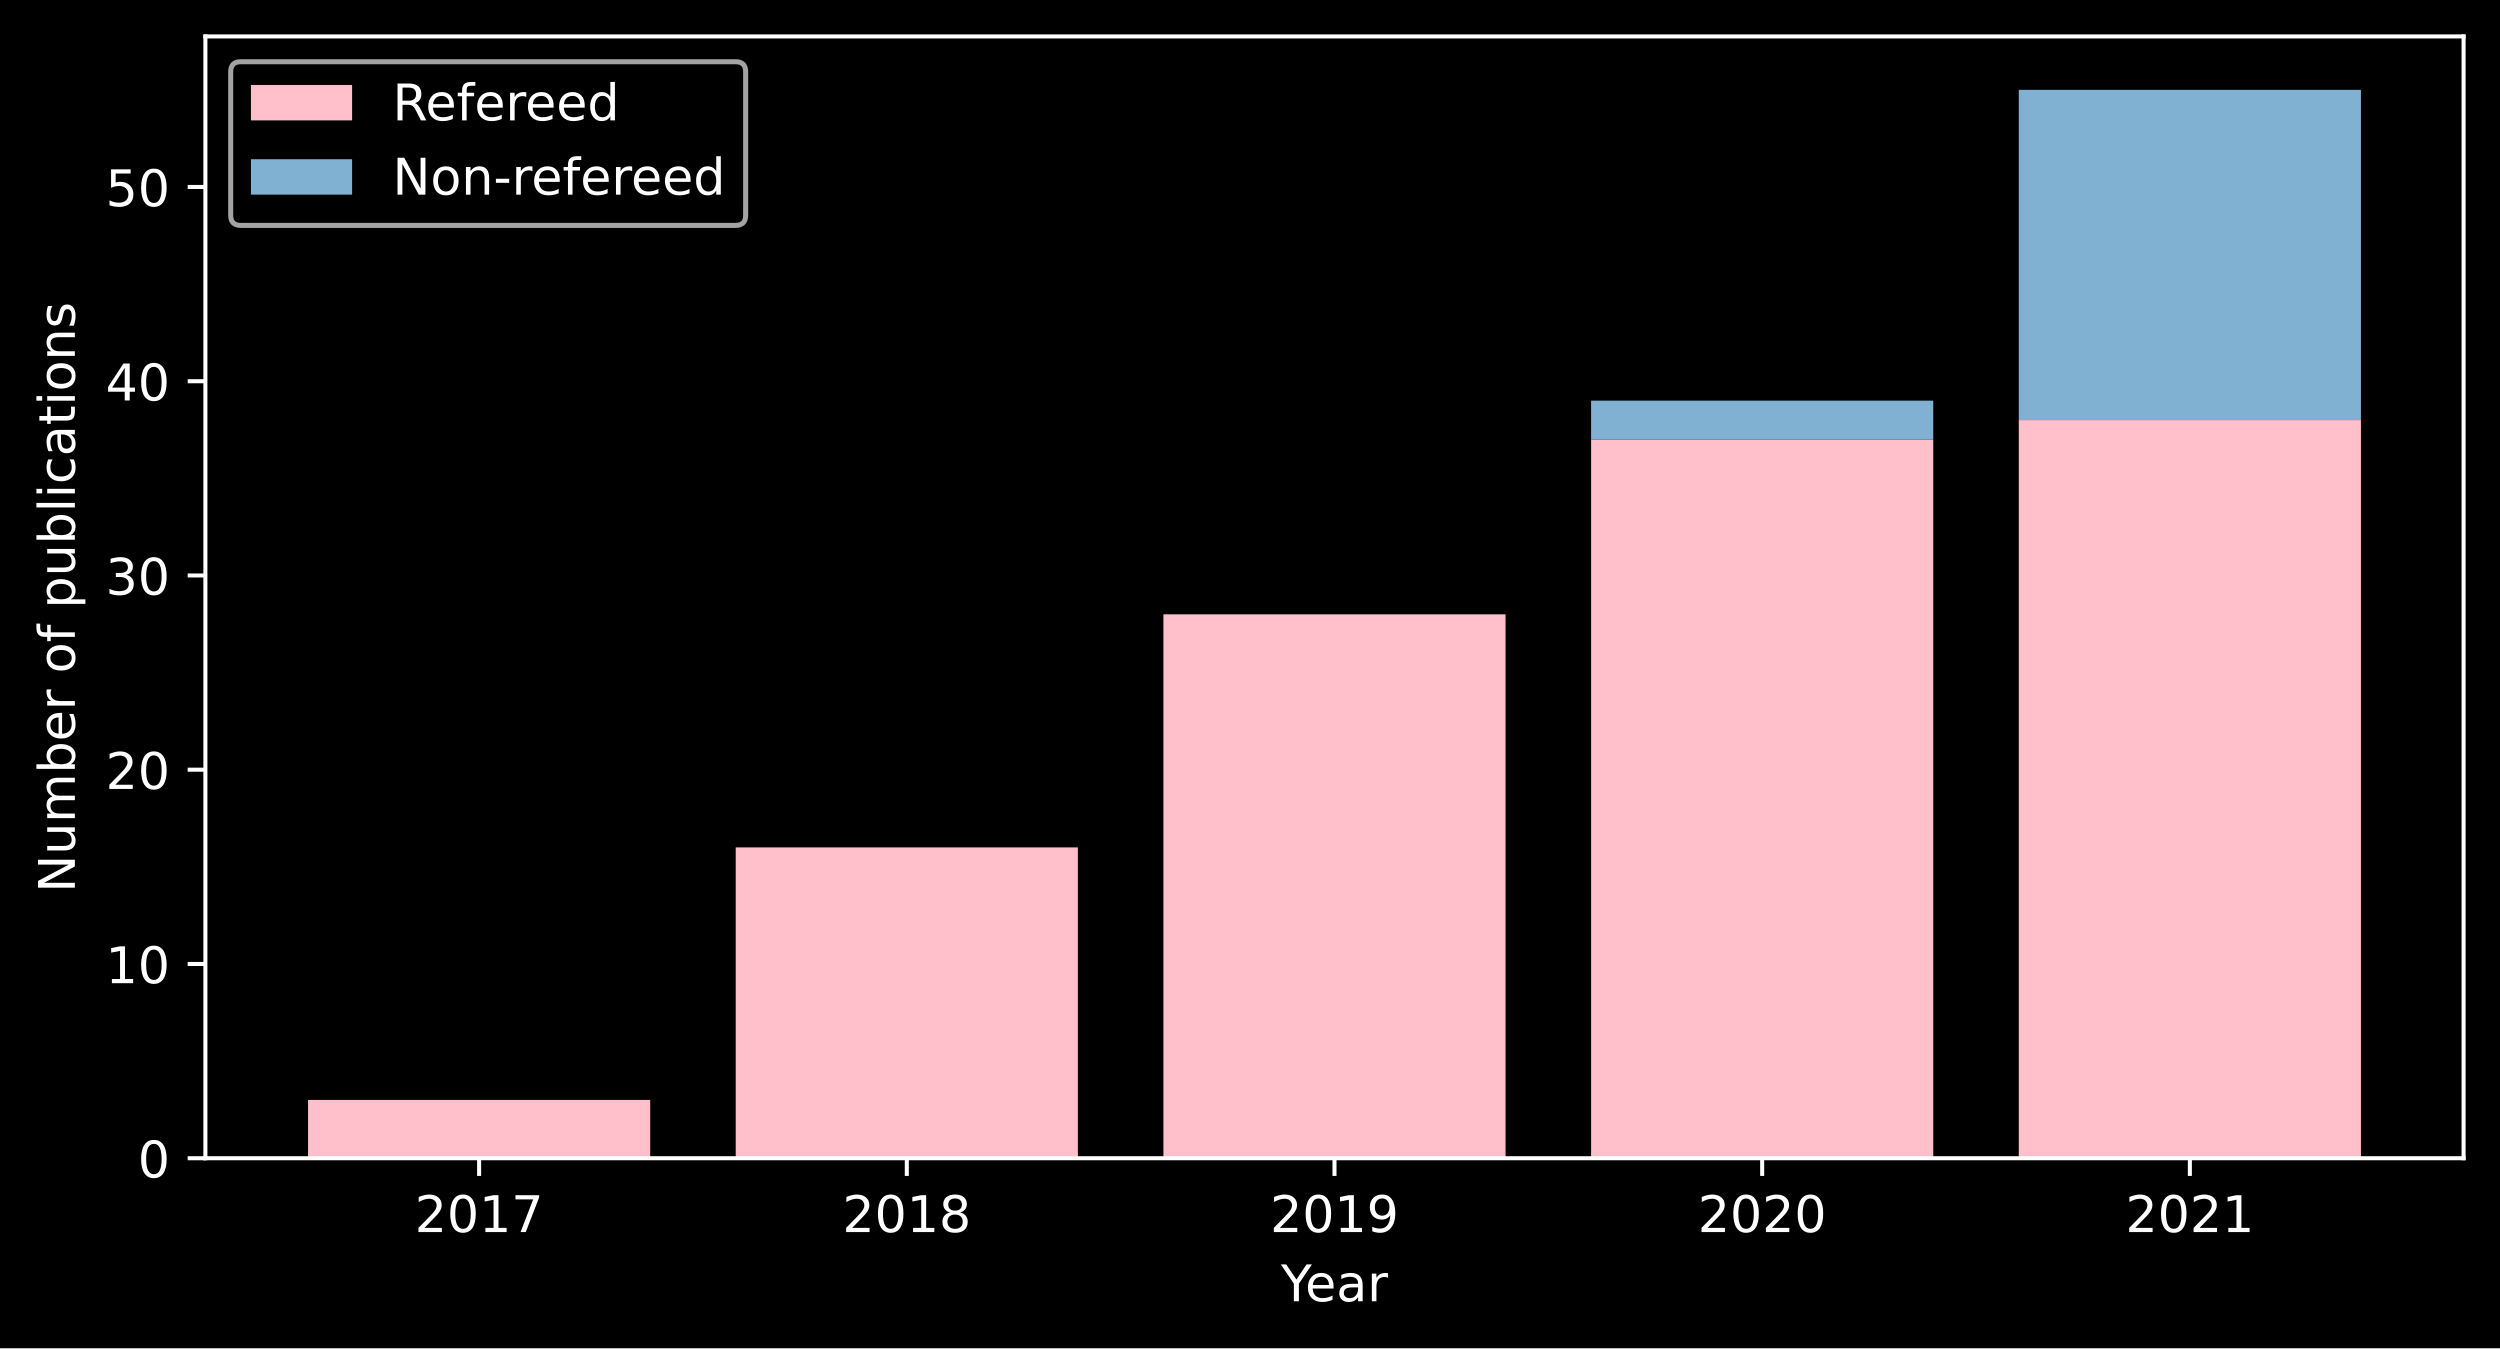
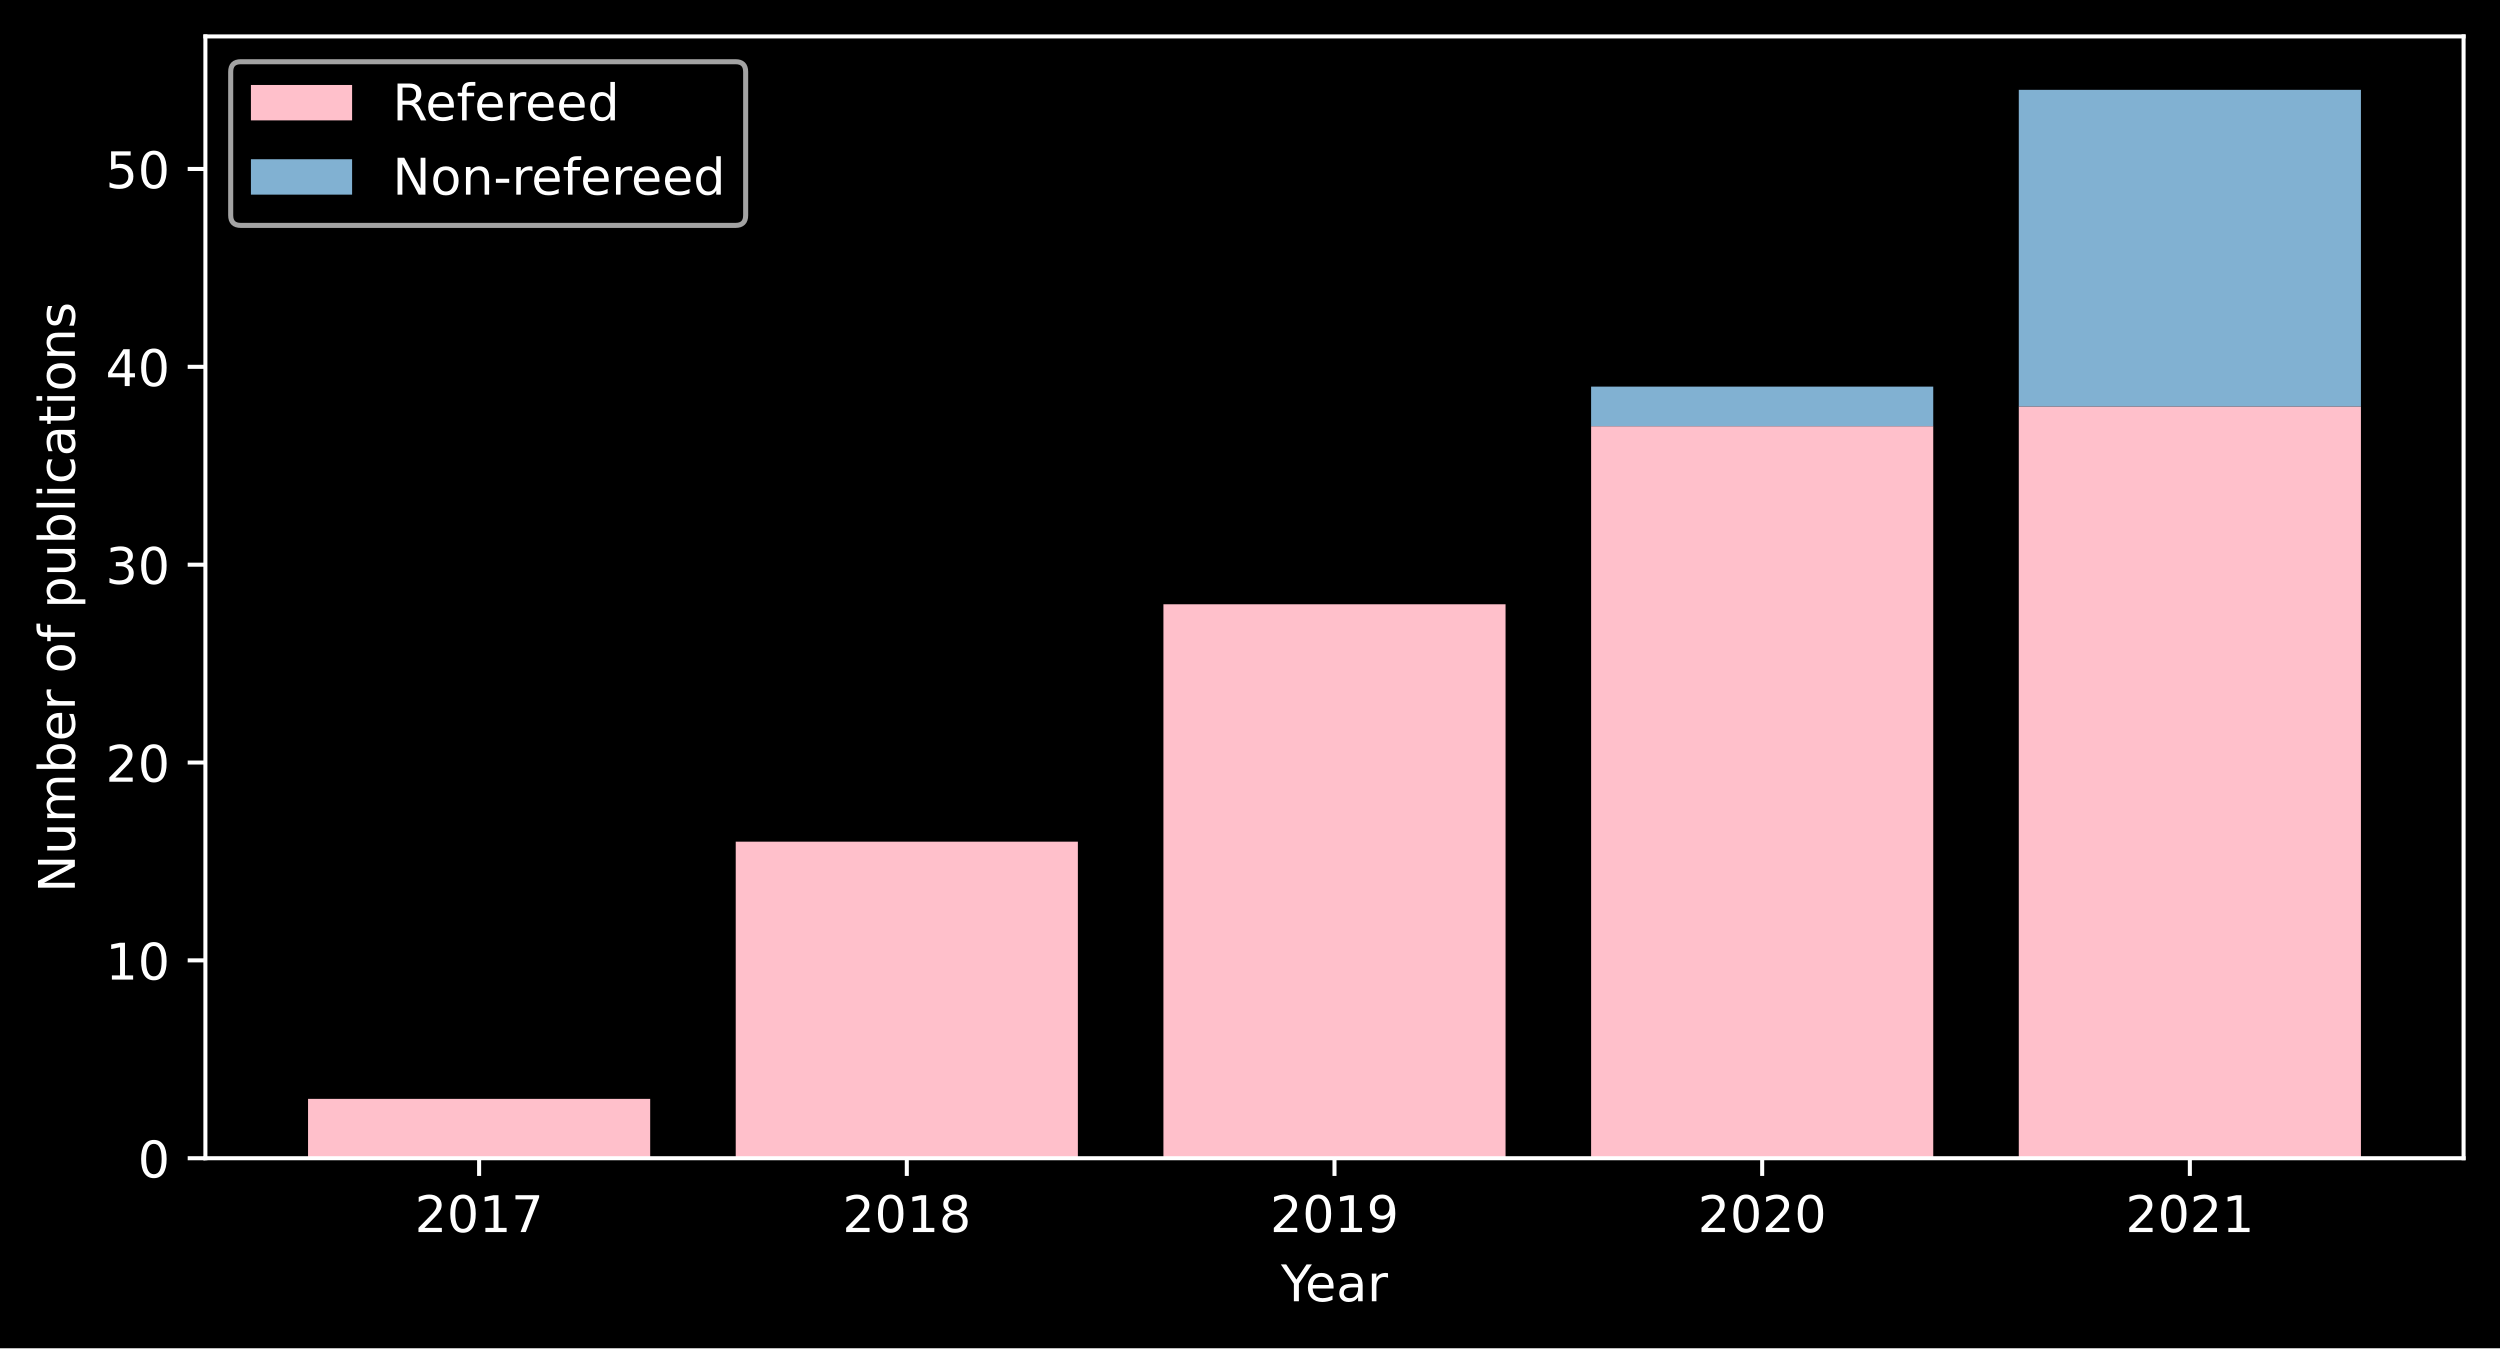
<svg xmlns="http://www.w3.org/2000/svg" xmlns:xlink="http://www.w3.org/1999/xlink" height="266.516pt" version="1.1" viewBox="0 0 494.203 266.516" width="494.203pt">
  <defs>
    <style type="text/css">*{stroke-linecap:butt;stroke-linejoin:round;}</style>
  </defs>
  <g id="figure_1">
    <g id="patch_1">
      <path d="M 0 266.516  L 494.203 266.516  L 494.203 0  L 0 0  z " />
    </g>
    <g id="axes_1">
      <g id="patch_2">
        <path d="M 40.603 228.96  L 487.003 228.96  L 487.003 7.2  L 40.603 7.2  z " />
      </g>
      <g id="patch_3">
-         <path clip-path="url(#pef3839ccba)" d="M 399.076 228.96  L 466.712 228.96  L 466.712 83.04  L 399.076 83.04  z " style="fill:#ffc0cb;" />
+         <path clip-path="url(#p47a2cee440)" d="M 399.076 228.96  L 466.712 228.96  L 466.712 80.338  L 399.076 80.338  z " style="fill:#ffc0cb;" />
      </g>
      <g id="patch_4">
-         <path clip-path="url(#pef3839ccba)" d="M 314.53 228.96  L 382.167 228.96  L 382.167 86.88  L 314.53 86.88  z " style="fill:#ffc0cb;" />
+         <path clip-path="url(#p47a2cee440)" d="M 314.53 228.96  L 382.167 228.96  L 382.167 84.249  L 314.53 84.249  z " style="fill:#ffc0cb;" />
      </g>
      <g id="patch_5">
-         <path clip-path="url(#pef3839ccba)" d="M 229.985 228.96  L 297.621 228.96  L 297.621 121.44  L 229.985 121.44  z " style="fill:#ffc0cb;" />
+         <path clip-path="url(#p47a2cee440)" d="M 229.985 228.96  L 297.621 228.96  L 297.621 119.449  L 229.985 119.449  z " style="fill:#ffc0cb;" />
      </g>
      <g id="patch_6">
-         <path clip-path="url(#pef3839ccba)" d="M 145.439 228.96  L 213.076 228.96  L 213.076 167.52  L 145.439 167.52  z " style="fill:#ffc0cb;" />
+         <path clip-path="url(#p47a2cee440)" d="M 145.439 228.96  L 213.076 228.96  L 213.076 166.382  L 145.439 166.382  z " style="fill:#ffc0cb;" />
      </g>
      <g id="patch_7">
-         <path clip-path="url(#pef3839ccba)" d="M 60.894 228.96  L 128.53 228.96  L 128.53 217.44  L 60.894 217.44  z " style="fill:#ffc0cb;" />
+         <path clip-path="url(#p47a2cee440)" d="M 60.894 228.96  L 128.53 228.96  L 128.53 217.227  L 60.894 217.227  z " style="fill:#ffc0cb;" />
      </g>
      <g id="patch_8">
-         <path clip-path="url(#pef3839ccba)" d="M 399.076 83.04  L 466.712 83.04  L 466.712 17.76  L 399.076 17.76  z " style="fill:#81b1d2;" />
+         <path clip-path="url(#p47a2cee440)" d="M 399.076 80.338  L 466.712 80.338  L 466.712 17.76  L 399.076 17.76  z " style="fill:#81b1d2;" />
      </g>
      <g id="patch_9">
-         <path clip-path="url(#pef3839ccba)" d="M 314.53 86.88  L 382.167 86.88  L 382.167 79.2  L 314.53 79.2  z " style="fill:#81b1d2;" />
+         <path clip-path="url(#p47a2cee440)" d="M 314.53 84.249  L 382.167 84.249  L 382.167 76.427  L 314.53 76.427  z " style="fill:#81b1d2;" />
      </g>
      <g id="patch_10">
-         <path clip-path="url(#pef3839ccba)" d="M 229.985 121.44  L 297.621 121.44  L 297.621 121.44  L 229.985 121.44  z " style="fill:#81b1d2;" />
+         <path clip-path="url(#p47a2cee440)" d="M 229.985 119.449  L 297.621 119.449  L 297.621 119.449  L 229.985 119.449  z " style="fill:#81b1d2;" />
      </g>
      <g id="patch_11">
-         <path clip-path="url(#pef3839ccba)" d="M 145.439 167.52  L 213.076 167.52  L 213.076 167.52  L 145.439 167.52  z " style="fill:#81b1d2;" />
+         <path clip-path="url(#p47a2cee440)" d="M 145.439 166.382  L 213.076 166.382  L 213.076 166.382  L 145.439 166.382  z " style="fill:#81b1d2;" />
      </g>
      <g id="patch_12">
-         <path clip-path="url(#pef3839ccba)" d="M 60.894 217.44  L 128.53 217.44  L 128.53 217.44  L 60.894 217.44  z " style="fill:#81b1d2;" />
+         <path clip-path="url(#p47a2cee440)" d="M 60.894 217.227  L 128.53 217.227  L 128.53 217.227  L 60.894 217.227  z " style="fill:#81b1d2;" />
      </g>
      <g id="matplotlib.axis_1">
        <g id="xtick_1">
          <g id="line2d_1">
            <defs>
-               <path d="M 0 0  L 0 3.5  " id="mea0923080e" style="stroke:#ffffff;stroke-width:0.8;" />
-             </defs>
-             <g>
-               <use style="fill:#ffffff;stroke:#ffffff;stroke-width:0.8;" x="432.894" xlink:href="#mea0923080e" y="228.96" />
+               <path d="M 0 0  L 0 3.5  " id="m0f74322e06" style="stroke:#ffffff;stroke-width:0.8;" />
+             </defs>
+             <g>
+               <use style="fill:#ffffff;stroke:#ffffff;stroke-width:0.8;" x="432.894" xlink:href="#m0f74322e06" y="228.96" />
            </g>
          </g>
          <g id="text_1">
            <g style="fill:#ffffff;" transform="translate(420.169 243.5584)scale(0.1 -0.1)">
              <defs>
                <path d="M 1228 531  L 3431 531  L 3431 0  L 469 0  L 469 531  Q 828 903 1448 1529  Q 2069 2156 2228 2338  Q 2531 2678 2651 2914  Q 2772 3150 2772 3378  Q 2772 3750 2511 3984  Q 2250 4219 1831 4219  Q 1534 4219 1204 4116  Q 875 4013 500 3803  L 500 4441  Q 881 4594 1212 4672  Q 1544 4750 1819 4750  Q 2544 4750 2975 4387  Q 3406 4025 3406 3419  Q 3406 3131 3298 2873  Q 3191 2616 2906 2266  Q 2828 2175 2409 1742  Q 1991 1309 1228 531  z " id="DejaVuSans-32" transform="scale(0.015625)" />
                <path d="M 2034 4250  Q 1547 4250 1301 3770  Q 1056 3291 1056 2328  Q 1056 1369 1301 889  Q 1547 409 2034 409  Q 2525 409 2770 889  Q 3016 1369 3016 2328  Q 3016 3291 2770 3770  Q 2525 4250 2034 4250  z M 2034 4750  Q 2819 4750 3233 4129  Q 3647 3509 3647 2328  Q 3647 1150 3233 529  Q 2819 -91 2034 -91  Q 1250 -91 836 529  Q 422 1150 422 2328  Q 422 3509 836 4129  Q 1250 4750 2034 4750  z " id="DejaVuSans-30" transform="scale(0.015625)" />
                <path d="M 794 531  L 1825 531  L 1825 4091  L 703 3866  L 703 4441  L 1819 4666  L 2450 4666  L 2450 531  L 3481 531  L 3481 0  L 794 0  L 794 531  z " id="DejaVuSans-31" transform="scale(0.015625)" />
              </defs>
              <use xlink:href="#DejaVuSans-32" />
              <use x="63.623" xlink:href="#DejaVuSans-30" />
              <use x="127.246" xlink:href="#DejaVuSans-32" />
              <use x="190.869" xlink:href="#DejaVuSans-31" />
            </g>
          </g>
        </g>
        <g id="xtick_2">
          <g id="line2d_2">
            <g>
-               <use style="fill:#ffffff;stroke:#ffffff;stroke-width:0.8;" x="348.349" xlink:href="#mea0923080e" y="228.96" />
+               <use style="fill:#ffffff;stroke:#ffffff;stroke-width:0.8;" x="348.349" xlink:href="#m0f74322e06" y="228.96" />
            </g>
          </g>
          <g id="text_2">
            <g style="fill:#ffffff;" transform="translate(335.6236 243.5584)scale(0.1 -0.1)">
              <use xlink:href="#DejaVuSans-32" />
              <use x="63.623" xlink:href="#DejaVuSans-30" />
              <use x="127.246" xlink:href="#DejaVuSans-32" />
              <use x="190.869" xlink:href="#DejaVuSans-30" />
            </g>
          </g>
        </g>
        <g id="xtick_3">
          <g id="line2d_3">
            <g>
-               <use style="fill:#ffffff;stroke:#ffffff;stroke-width:0.8;" x="263.803" xlink:href="#mea0923080e" y="228.96" />
+               <use style="fill:#ffffff;stroke:#ffffff;stroke-width:0.8;" x="263.803" xlink:href="#m0f74322e06" y="228.96" />
            </g>
          </g>
          <g id="text_3">
            <g style="fill:#ffffff;" transform="translate(251.0781 243.5584)scale(0.1 -0.1)">
              <defs>
                <path d="M 703 97  L 703 672  Q 941 559 1184 500  Q 1428 441 1663 441  Q 2288 441 2617 861  Q 2947 1281 2994 2138  Q 2813 1869 2534 1725  Q 2256 1581 1919 1581  Q 1219 1581 811 2004  Q 403 2428 403 3163  Q 403 3881 828 4315  Q 1253 4750 1959 4750  Q 2769 4750 3195 4129  Q 3622 3509 3622 2328  Q 3622 1225 3098 567  Q 2575 -91 1691 -91  Q 1453 -91 1209 -44  Q 966 3 703 97  z M 1959 2075  Q 2384 2075 2632 2365  Q 2881 2656 2881 3163  Q 2881 3666 2632 3958  Q 2384 4250 1959 4250  Q 1534 4250 1286 3958  Q 1038 3666 1038 3163  Q 1038 2656 1286 2365  Q 1534 2075 1959 2075  z " id="DejaVuSans-39" transform="scale(0.015625)" />
              </defs>
              <use xlink:href="#DejaVuSans-32" />
              <use x="63.623" xlink:href="#DejaVuSans-30" />
              <use x="127.246" xlink:href="#DejaVuSans-31" />
              <use x="190.869" xlink:href="#DejaVuSans-39" />
            </g>
          </g>
        </g>
        <g id="xtick_4">
          <g id="line2d_4">
            <g>
-               <use style="fill:#ffffff;stroke:#ffffff;stroke-width:0.8;" x="179.258" xlink:href="#mea0923080e" y="228.96" />
+               <use style="fill:#ffffff;stroke:#ffffff;stroke-width:0.8;" x="179.258" xlink:href="#m0f74322e06" y="228.96" />
            </g>
          </g>
          <g id="text_4">
            <g style="fill:#ffffff;" transform="translate(166.5327 243.5584)scale(0.1 -0.1)">
              <defs>
                <path d="M 2034 2216  Q 1584 2216 1326 1975  Q 1069 1734 1069 1313  Q 1069 891 1326 650  Q 1584 409 2034 409  Q 2484 409 2743 651  Q 3003 894 3003 1313  Q 3003 1734 2745 1975  Q 2488 2216 2034 2216  z M 1403 2484  Q 997 2584 770 2862  Q 544 3141 544 3541  Q 544 4100 942 4425  Q 1341 4750 2034 4750  Q 2731 4750 3128 4425  Q 3525 4100 3525 3541  Q 3525 3141 3298 2862  Q 3072 2584 2669 2484  Q 3125 2378 3379 2068  Q 3634 1759 3634 1313  Q 3634 634 3220 271  Q 2806 -91 2034 -91  Q 1263 -91 848 271  Q 434 634 434 1313  Q 434 1759 690 2068  Q 947 2378 1403 2484  z M 1172 3481  Q 1172 3119 1398 2916  Q 1625 2713 2034 2713  Q 2441 2713 2670 2916  Q 2900 3119 2900 3481  Q 2900 3844 2670 4047  Q 2441 4250 2034 4250  Q 1625 4250 1398 4047  Q 1172 3844 1172 3481  z " id="DejaVuSans-38" transform="scale(0.015625)" />
              </defs>
              <use xlink:href="#DejaVuSans-32" />
              <use x="63.623" xlink:href="#DejaVuSans-30" />
              <use x="127.246" xlink:href="#DejaVuSans-31" />
              <use x="190.869" xlink:href="#DejaVuSans-38" />
            </g>
          </g>
        </g>
        <g id="xtick_5">
          <g id="line2d_5">
            <g>
-               <use style="fill:#ffffff;stroke:#ffffff;stroke-width:0.8;" x="94.712" xlink:href="#mea0923080e" y="228.96" />
+               <use style="fill:#ffffff;stroke:#ffffff;stroke-width:0.8;" x="94.712" xlink:href="#m0f74322e06" y="228.96" />
            </g>
          </g>
          <g id="text_5">
            <g style="fill:#ffffff;" transform="translate(81.98722 243.5584)scale(0.1 -0.1)">
              <defs>
                <path d="M 525 4666  L 3525 4666  L 3525 4397  L 1831 0  L 1172 0  L 2766 4134  L 525 4134  L 525 4666  z " id="DejaVuSans-37" transform="scale(0.015625)" />
              </defs>
              <use xlink:href="#DejaVuSans-32" />
              <use x="63.623" xlink:href="#DejaVuSans-30" />
              <use x="127.246" xlink:href="#DejaVuSans-31" />
              <use x="190.869" xlink:href="#DejaVuSans-37" />
            </g>
          </g>
        </g>
        <g id="text_6">
          <g style="fill:#ffffff;" transform="translate(253.2156 257.2366)scale(0.1 -0.1)">
            <defs>
              <path d="M -13 4666  L 666 4666  L 1959 2747  L 3244 4666  L 3922 4666  L 2272 2222  L 2272 0  L 1638 0  L 1638 2222  L -13 4666  z " id="DejaVuSans-59" transform="scale(0.015625)" />
              <path d="M 3597 1894  L 3597 1613  L 953 1613  Q 991 1019 1311 708  Q 1631 397 2203 397  Q 2534 397 2845 478  Q 3156 559 3463 722  L 3463 178  Q 3153 47 2828 -22  Q 2503 -91 2169 -91  Q 1331 -91 842 396  Q 353 884 353 1716  Q 353 2575 817 3079  Q 1281 3584 2069 3584  Q 2775 3584 3186 3129  Q 3597 2675 3597 1894  z M 3022 2063  Q 3016 2534 2758 2815  Q 2500 3097 2075 3097  Q 1594 3097 1305 2825  Q 1016 2553 972 2059  L 3022 2063  z " id="DejaVuSans-65" transform="scale(0.015625)" />
              <path d="M 2194 1759  Q 1497 1759 1228 1600  Q 959 1441 959 1056  Q 959 750 1161 570  Q 1363 391 1709 391  Q 2188 391 2477 730  Q 2766 1069 2766 1631  L 2766 1759  L 2194 1759  z M 3341 1997  L 3341 0  L 2766 0  L 2766 531  Q 2569 213 2275 61  Q 1981 -91 1556 -91  Q 1019 -91 701 211  Q 384 513 384 1019  Q 384 1609 779 1909  Q 1175 2209 1959 2209  L 2766 2209  L 2766 2266  Q 2766 2663 2505 2880  Q 2244 3097 1772 3097  Q 1472 3097 1187 3025  Q 903 2953 641 2809  L 641 3341  Q 956 3463 1253 3523  Q 1550 3584 1831 3584  Q 2591 3584 2966 3190  Q 3341 2797 3341 1997  z " id="DejaVuSans-61" transform="scale(0.015625)" />
              <path d="M 2631 2963  Q 2534 3019 2420 3045  Q 2306 3072 2169 3072  Q 1681 3072 1420 2755  Q 1159 2438 1159 1844  L 1159 0  L 581 0  L 581 3500  L 1159 3500  L 1159 2956  Q 1341 3275 1631 3429  Q 1922 3584 2338 3584  Q 2397 3584 2469 3576  Q 2541 3569 2628 3553  L 2631 2963  z " id="DejaVuSans-72" transform="scale(0.015625)" />
            </defs>
            <use xlink:href="#DejaVuSans-59" />
            <use x="47.834" xlink:href="#DejaVuSans-65" />
            <use x="109.357" xlink:href="#DejaVuSans-61" />
            <use x="170.637" xlink:href="#DejaVuSans-72" />
          </g>
        </g>
      </g>
      <g id="matplotlib.axis_2">
        <g id="ytick_1">
          <g id="line2d_6">
            <defs>
-               <path d="M 0 0  L -3.5 0  " id="m9ce1ba9897" style="stroke:#ffffff;stroke-width:0.8;" />
-             </defs>
-             <g>
-               <use style="fill:#ffffff;stroke:#ffffff;stroke-width:0.8;" x="40.603" xlink:href="#m9ce1ba9897" y="228.96" />
+               <path d="M 0 0  L -3.5 0  " id="md034b033ef" style="stroke:#ffffff;stroke-width:0.8;" />
+             </defs>
+             <g>
+               <use style="fill:#ffffff;stroke:#ffffff;stroke-width:0.8;" x="40.603" xlink:href="#md034b033ef" y="228.96" />
            </g>
          </g>
          <g id="text_7">
            <g style="fill:#ffffff;" transform="translate(27.24063 232.7592)scale(0.1 -0.1)">
              <use xlink:href="#DejaVuSans-30" />
            </g>
          </g>
        </g>
        <g id="ytick_2">
          <g id="line2d_7">
            <g>
-               <use style="fill:#ffffff;stroke:#ffffff;stroke-width:0.8;" x="40.603" xlink:href="#m9ce1ba9897" y="190.56" />
+               <use style="fill:#ffffff;stroke:#ffffff;stroke-width:0.8;" x="40.603" xlink:href="#md034b033ef" y="189.849" />
            </g>
          </g>
          <g id="text_8">
-             <g style="fill:#ffffff;" transform="translate(20.87813 194.3592)scale(0.1 -0.1)">
+             <g style="fill:#ffffff;" transform="translate(20.87813 193.6481)scale(0.1 -0.1)">
              <use xlink:href="#DejaVuSans-31" />
              <use x="63.623" xlink:href="#DejaVuSans-30" />
            </g>
          </g>
        </g>
        <g id="ytick_3">
          <g id="line2d_8">
            <g>
-               <use style="fill:#ffffff;stroke:#ffffff;stroke-width:0.8;" x="40.603" xlink:href="#m9ce1ba9897" y="152.16" />
+               <use style="fill:#ffffff;stroke:#ffffff;stroke-width:0.8;" x="40.603" xlink:href="#md034b033ef" y="150.738" />
            </g>
          </g>
          <g id="text_9">
-             <g style="fill:#ffffff;" transform="translate(20.87813 155.9592)scale(0.1 -0.1)">
+             <g style="fill:#ffffff;" transform="translate(20.87813 154.537)scale(0.1 -0.1)">
              <use xlink:href="#DejaVuSans-32" />
              <use x="63.623" xlink:href="#DejaVuSans-30" />
            </g>
          </g>
        </g>
        <g id="ytick_4">
          <g id="line2d_9">
            <g>
-               <use style="fill:#ffffff;stroke:#ffffff;stroke-width:0.8;" x="40.603" xlink:href="#m9ce1ba9897" y="113.76" />
+               <use style="fill:#ffffff;stroke:#ffffff;stroke-width:0.8;" x="40.603" xlink:href="#md034b033ef" y="111.627" />
            </g>
          </g>
          <g id="text_10">
-             <g style="fill:#ffffff;" transform="translate(20.87813 117.5592)scale(0.1 -0.1)">
+             <g style="fill:#ffffff;" transform="translate(20.87813 115.4259)scale(0.1 -0.1)">
              <defs>
                <path d="M 2597 2516  Q 3050 2419 3304 2112  Q 3559 1806 3559 1356  Q 3559 666 3084 287  Q 2609 -91 1734 -91  Q 1441 -91 1130 -33  Q 819 25 488 141  L 488 750  Q 750 597 1062 519  Q 1375 441 1716 441  Q 2309 441 2620 675  Q 2931 909 2931 1356  Q 2931 1769 2642 2001  Q 2353 2234 1838 2234  L 1294 2234  L 1294 2753  L 1863 2753  Q 2328 2753 2575 2939  Q 2822 3125 2822 3475  Q 2822 3834 2567 4026  Q 2313 4219 1838 4219  Q 1578 4219 1281 4162  Q 984 4106 628 3988  L 628 4550  Q 988 4650 1302 4700  Q 1616 4750 1894 4750  Q 2613 4750 3031 4423  Q 3450 4097 3450 3541  Q 3450 3153 3228 2886  Q 3006 2619 2597 2516  z " id="DejaVuSans-33" transform="scale(0.015625)" />
              </defs>
              <use xlink:href="#DejaVuSans-33" />
              <use x="63.623" xlink:href="#DejaVuSans-30" />
            </g>
          </g>
        </g>
        <g id="ytick_5">
          <g id="line2d_10">
            <g>
-               <use style="fill:#ffffff;stroke:#ffffff;stroke-width:0.8;" x="40.603" xlink:href="#m9ce1ba9897" y="75.36" />
+               <use style="fill:#ffffff;stroke:#ffffff;stroke-width:0.8;" x="40.603" xlink:href="#md034b033ef" y="72.516" />
            </g>
          </g>
          <g id="text_11">
-             <g style="fill:#ffffff;" transform="translate(20.87813 79.15922)scale(0.1 -0.1)">
+             <g style="fill:#ffffff;" transform="translate(20.87813 76.31477)scale(0.1 -0.1)">
              <defs>
                <path d="M 2419 4116  L 825 1625  L 2419 1625  L 2419 4116  z M 2253 4666  L 3047 4666  L 3047 1625  L 3713 1625  L 3713 1100  L 3047 1100  L 3047 0  L 2419 0  L 2419 1100  L 313 1100  L 313 1709  L 2253 4666  z " id="DejaVuSans-34" transform="scale(0.015625)" />
              </defs>
              <use xlink:href="#DejaVuSans-34" />
              <use x="63.623" xlink:href="#DejaVuSans-30" />
            </g>
          </g>
        </g>
        <g id="ytick_6">
          <g id="line2d_11">
            <g>
-               <use style="fill:#ffffff;stroke:#ffffff;stroke-width:0.8;" x="40.603" xlink:href="#m9ce1ba9897" y="36.96" />
+               <use style="fill:#ffffff;stroke:#ffffff;stroke-width:0.8;" x="40.603" xlink:href="#md034b033ef" y="33.404" />
            </g>
          </g>
          <g id="text_12">
-             <g style="fill:#ffffff;" transform="translate(20.87813 40.75922)scale(0.1 -0.1)">
+             <g style="fill:#ffffff;" transform="translate(20.87813 37.20366)scale(0.1 -0.1)">
              <defs>
                <path d="M 691 4666  L 3169 4666  L 3169 4134  L 1269 4134  L 1269 2991  Q 1406 3038 1543 3061  Q 1681 3084 1819 3084  Q 2600 3084 3056 2656  Q 3513 2228 3513 1497  Q 3513 744 3044 326  Q 2575 -91 1722 -91  Q 1428 -91 1123 -41  Q 819 9 494 109  L 494 744  Q 775 591 1075 516  Q 1375 441 1709 441  Q 2250 441 2565 725  Q 2881 1009 2881 1497  Q 2881 1984 2565 2268  Q 2250 2553 1709 2553  Q 1456 2553 1204 2497  Q 953 2441 691 2322  L 691 4666  z " id="DejaVuSans-35" transform="scale(0.015625)" />
              </defs>
              <use xlink:href="#DejaVuSans-35" />
              <use x="63.623" xlink:href="#DejaVuSans-30" />
            </g>
          </g>
        </g>
        <g id="text_13">
          <g style="fill:#ffffff;" transform="translate(14.79844 176.4542)rotate(-90)scale(0.1 -0.1)">
            <defs>
              <path d="M 628 4666  L 1478 4666  L 3547 763  L 3547 4666  L 4159 4666  L 4159 0  L 3309 0  L 1241 3903  L 1241 0  L 628 0  L 628 4666  z " id="DejaVuSans-4e" transform="scale(0.015625)" />
              <path d="M 544 1381  L 544 3500  L 1119 3500  L 1119 1403  Q 1119 906 1312 657  Q 1506 409 1894 409  Q 2359 409 2629 706  Q 2900 1003 2900 1516  L 2900 3500  L 3475 3500  L 3475 0  L 2900 0  L 2900 538  Q 2691 219 2414 64  Q 2138 -91 1772 -91  Q 1169 -91 856 284  Q 544 659 544 1381  z M 1991 3584  L 1991 3584  z " id="DejaVuSans-75" transform="scale(0.015625)" />
              <path d="M 3328 2828  Q 3544 3216 3844 3400  Q 4144 3584 4550 3584  Q 5097 3584 5394 3201  Q 5691 2819 5691 2113  L 5691 0  L 5113 0  L 5113 2094  Q 5113 2597 4934 2840  Q 4756 3084 4391 3084  Q 3944 3084 3684 2787  Q 3425 2491 3425 1978  L 3425 0  L 2847 0  L 2847 2094  Q 2847 2600 2669 2842  Q 2491 3084 2119 3084  Q 1678 3084 1418 2786  Q 1159 2488 1159 1978  L 1159 0  L 581 0  L 581 3500  L 1159 3500  L 1159 2956  Q 1356 3278 1631 3431  Q 1906 3584 2284 3584  Q 2666 3584 2933 3390  Q 3200 3197 3328 2828  z " id="DejaVuSans-6d" transform="scale(0.015625)" />
              <path d="M 3116 1747  Q 3116 2381 2855 2742  Q 2594 3103 2138 3103  Q 1681 3103 1420 2742  Q 1159 2381 1159 1747  Q 1159 1113 1420 752  Q 1681 391 2138 391  Q 2594 391 2855 752  Q 3116 1113 3116 1747  z M 1159 2969  Q 1341 3281 1617 3432  Q 1894 3584 2278 3584  Q 2916 3584 3314 3078  Q 3713 2572 3713 1747  Q 3713 922 3314 415  Q 2916 -91 2278 -91  Q 1894 -91 1617 61  Q 1341 213 1159 525  L 1159 0  L 581 0  L 581 4863  L 1159 4863  L 1159 2969  z " id="DejaVuSans-62" transform="scale(0.015625)" />
              <path id="DejaVuSans-20" transform="scale(0.015625)" />
              <path d="M 1959 3097  Q 1497 3097 1228 2736  Q 959 2375 959 1747  Q 959 1119 1226 758  Q 1494 397 1959 397  Q 2419 397 2687 759  Q 2956 1122 2956 1747  Q 2956 2369 2687 2733  Q 2419 3097 1959 3097  z M 1959 3584  Q 2709 3584 3137 3096  Q 3566 2609 3566 1747  Q 3566 888 3137 398  Q 2709 -91 1959 -91  Q 1206 -91 779 398  Q 353 888 353 1747  Q 353 2609 779 3096  Q 1206 3584 1959 3584  z " id="DejaVuSans-6f" transform="scale(0.015625)" />
              <path d="M 2375 4863  L 2375 4384  L 1825 4384  Q 1516 4384 1395 4259  Q 1275 4134 1275 3809  L 1275 3500  L 2222 3500  L 2222 3053  L 1275 3053  L 1275 0  L 697 0  L 697 3053  L 147 3053  L 147 3500  L 697 3500  L 697 3744  Q 697 4328 969 4595  Q 1241 4863 1831 4863  L 2375 4863  z " id="DejaVuSans-66" transform="scale(0.015625)" />
              <path d="M 1159 525  L 1159 -1331  L 581 -1331  L 581 3500  L 1159 3500  L 1159 2969  Q 1341 3281 1617 3432  Q 1894 3584 2278 3584  Q 2916 3584 3314 3078  Q 3713 2572 3713 1747  Q 3713 922 3314 415  Q 2916 -91 2278 -91  Q 1894 -91 1617 61  Q 1341 213 1159 525  z M 3116 1747  Q 3116 2381 2855 2742  Q 2594 3103 2138 3103  Q 1681 3103 1420 2742  Q 1159 2381 1159 1747  Q 1159 1113 1420 752  Q 1681 391 2138 391  Q 2594 391 2855 752  Q 3116 1113 3116 1747  z " id="DejaVuSans-70" transform="scale(0.015625)" />
              <path d="M 603 4863  L 1178 4863  L 1178 0  L 603 0  L 603 4863  z " id="DejaVuSans-6c" transform="scale(0.015625)" />
              <path d="M 603 3500  L 1178 3500  L 1178 0  L 603 0  L 603 3500  z M 603 4863  L 1178 4863  L 1178 4134  L 603 4134  L 603 4863  z " id="DejaVuSans-69" transform="scale(0.015625)" />
              <path d="M 3122 3366  L 3122 2828  Q 2878 2963 2633 3030  Q 2388 3097 2138 3097  Q 1578 3097 1268 2742  Q 959 2388 959 1747  Q 959 1106 1268 751  Q 1578 397 2138 397  Q 2388 397 2633 464  Q 2878 531 3122 666  L 3122 134  Q 2881 22 2623 -34  Q 2366 -91 2075 -91  Q 1284 -91 818 406  Q 353 903 353 1747  Q 353 2603 823 3093  Q 1294 3584 2113 3584  Q 2378 3584 2631 3529  Q 2884 3475 3122 3366  z " id="DejaVuSans-63" transform="scale(0.015625)" />
              <path d="M 1172 4494  L 1172 3500  L 2356 3500  L 2356 3053  L 1172 3053  L 1172 1153  Q 1172 725 1289 603  Q 1406 481 1766 481  L 2356 481  L 2356 0  L 1766 0  Q 1100 0 847 248  Q 594 497 594 1153  L 594 3053  L 172 3053  L 172 3500  L 594 3500  L 594 4494  L 1172 4494  z " id="DejaVuSans-74" transform="scale(0.015625)" />
              <path d="M 3513 2113  L 3513 0  L 2938 0  L 2938 2094  Q 2938 2591 2744 2837  Q 2550 3084 2163 3084  Q 1697 3084 1428 2787  Q 1159 2491 1159 1978  L 1159 0  L 581 0  L 581 3500  L 1159 3500  L 1159 2956  Q 1366 3272 1645 3428  Q 1925 3584 2291 3584  Q 2894 3584 3203 3211  Q 3513 2838 3513 2113  z " id="DejaVuSans-6e" transform="scale(0.015625)" />
              <path d="M 2834 3397  L 2834 2853  Q 2591 2978 2328 3040  Q 2066 3103 1784 3103  Q 1356 3103 1142 2972  Q 928 2841 928 2578  Q 928 2378 1081 2264  Q 1234 2150 1697 2047  L 1894 2003  Q 2506 1872 2764 1633  Q 3022 1394 3022 966  Q 3022 478 2636 193  Q 2250 -91 1575 -91  Q 1294 -91 989 -36  Q 684 19 347 128  L 347 722  Q 666 556 975 473  Q 1284 391 1588 391  Q 1994 391 2212 530  Q 2431 669 2431 922  Q 2431 1156 2273 1281  Q 2116 1406 1581 1522  L 1381 1569  Q 847 1681 609 1914  Q 372 2147 372 2553  Q 372 3047 722 3315  Q 1072 3584 1716 3584  Q 2034 3584 2315 3537  Q 2597 3491 2834 3397  z " id="DejaVuSans-73" transform="scale(0.015625)" />
            </defs>
            <use xlink:href="#DejaVuSans-4e" />
            <use x="74.805" xlink:href="#DejaVuSans-75" />
            <use x="138.184" xlink:href="#DejaVuSans-6d" />
            <use x="235.596" xlink:href="#DejaVuSans-62" />
            <use x="299.072" xlink:href="#DejaVuSans-65" />
            <use x="360.596" xlink:href="#DejaVuSans-72" />
            <use x="401.709" xlink:href="#DejaVuSans-20" />
            <use x="433.496" xlink:href="#DejaVuSans-6f" />
            <use x="494.678" xlink:href="#DejaVuSans-66" />
            <use x="529.883" xlink:href="#DejaVuSans-20" />
            <use x="561.67" xlink:href="#DejaVuSans-70" />
            <use x="625.146" xlink:href="#DejaVuSans-75" />
            <use x="688.525" xlink:href="#DejaVuSans-62" />
            <use x="752.002" xlink:href="#DejaVuSans-6c" />
            <use x="779.785" xlink:href="#DejaVuSans-69" />
            <use x="807.568" xlink:href="#DejaVuSans-63" />
            <use x="862.549" xlink:href="#DejaVuSans-61" />
            <use x="923.828" xlink:href="#DejaVuSans-74" />
            <use x="963.037" xlink:href="#DejaVuSans-69" />
            <use x="990.82" xlink:href="#DejaVuSans-6f" />
            <use x="1052.002" xlink:href="#DejaVuSans-6e" />
            <use x="1115.381" xlink:href="#DejaVuSans-73" />
          </g>
        </g>
      </g>
      <g id="patch_13">
        <path d="M 40.603 228.96  L 40.603 7.2  " style="fill:none;stroke:#ffffff;stroke-linecap:square;stroke-linejoin:miter;stroke-width:0.8;" />
      </g>
      <g id="patch_14">
        <path d="M 487.003 228.96  L 487.003 7.2  " style="fill:none;stroke:#ffffff;stroke-linecap:square;stroke-linejoin:miter;stroke-width:0.8;" />
      </g>
      <g id="patch_15">
        <path d="M 40.603 228.96  L 487.003 228.96  " style="fill:none;stroke:#ffffff;stroke-linecap:square;stroke-linejoin:miter;stroke-width:0.8;" />
      </g>
      <g id="patch_16">
        <path d="M 40.603 7.2  L 487.003 7.2  " style="fill:none;stroke:#ffffff;stroke-linecap:square;stroke-linejoin:miter;stroke-width:0.8;" />
      </g>
      <g id="legend_1">
        <g id="patch_17">
          <path d="M 47.603 44.556  L 145.402 44.556  Q 147.402 44.556 147.402 42.556  L 147.402 14.2  Q 147.402 12.2 145.402 12.2  L 47.603 12.2  Q 45.603 12.2 45.603 14.2  L 45.603 42.556  Q 45.603 44.556 47.603 44.556  z " style="opacity:0.8;stroke:#cccccc;stroke-linejoin:miter;" />
        </g>
        <g id="patch_18">
          <path d="M 49.603 23.798  L 69.603 23.798  L 69.603 16.798  L 49.603 16.798  z " style="fill:#ffc0cb;" />
        </g>
        <g id="text_14">
          <g style="fill:#ffffff;" transform="translate(77.60313 23.79844)scale(0.1 -0.1)">
            <defs>
              <path d="M 2841 2188  Q 3044 2119 3236 1894  Q 3428 1669 3622 1275  L 4263 0  L 3584 0  L 2988 1197  Q 2756 1666 2539 1819  Q 2322 1972 1947 1972  L 1259 1972  L 1259 0  L 628 0  L 628 4666  L 2053 4666  Q 2853 4666 3247 4331  Q 3641 3997 3641 3322  Q 3641 2881 3436 2590  Q 3231 2300 2841 2188  z M 1259 4147  L 1259 2491  L 2053 2491  Q 2509 2491 2742 2702  Q 2975 2913 2975 3322  Q 2975 3731 2742 3939  Q 2509 4147 2053 4147  L 1259 4147  z " id="DejaVuSans-52" transform="scale(0.015625)" />
              <path d="M 2906 2969  L 2906 4863  L 3481 4863  L 3481 0  L 2906 0  L 2906 525  Q 2725 213 2448 61  Q 2172 -91 1784 -91  Q 1150 -91 751 415  Q 353 922 353 1747  Q 353 2572 751 3078  Q 1150 3584 1784 3584  Q 2172 3584 2448 3432  Q 2725 3281 2906 2969  z M 947 1747  Q 947 1113 1208 752  Q 1469 391 1925 391  Q 2381 391 2643 752  Q 2906 1113 2906 1747  Q 2906 2381 2643 2742  Q 2381 3103 1925 3103  Q 1469 3103 1208 2742  Q 947 2381 947 1747  z " id="DejaVuSans-64" transform="scale(0.015625)" />
            </defs>
            <use xlink:href="#DejaVuSans-52" />
            <use x="64.982" xlink:href="#DejaVuSans-65" />
            <use x="126.506" xlink:href="#DejaVuSans-66" />
            <use x="161.711" xlink:href="#DejaVuSans-65" />
            <use x="223.234" xlink:href="#DejaVuSans-72" />
            <use x="262.098" xlink:href="#DejaVuSans-65" />
            <use x="323.621" xlink:href="#DejaVuSans-65" />
            <use x="385.145" xlink:href="#DejaVuSans-64" />
          </g>
        </g>
        <g id="patch_19">
          <path d="M 49.603 38.477  L 69.603 38.477  L 69.603 31.477  L 49.603 31.477  z " style="fill:#81b1d2;" />
        </g>
        <g id="text_15">
          <g style="fill:#ffffff;" transform="translate(77.60313 38.47656)scale(0.1 -0.1)">
            <defs>
              <path d="M 313 2009  L 1997 2009  L 1997 1497  L 313 1497  L 313 2009  z " id="DejaVuSans-2d" transform="scale(0.015625)" />
            </defs>
            <use xlink:href="#DejaVuSans-4e" />
            <use x="74.805" xlink:href="#DejaVuSans-6f" />
            <use x="135.986" xlink:href="#DejaVuSans-6e" />
            <use x="199.365" xlink:href="#DejaVuSans-2d" />
            <use x="235.449" xlink:href="#DejaVuSans-72" />
            <use x="274.312" xlink:href="#DejaVuSans-65" />
            <use x="335.836" xlink:href="#DejaVuSans-66" />
            <use x="371.041" xlink:href="#DejaVuSans-65" />
            <use x="432.564" xlink:href="#DejaVuSans-72" />
            <use x="471.428" xlink:href="#DejaVuSans-65" />
            <use x="532.951" xlink:href="#DejaVuSans-65" />
            <use x="594.475" xlink:href="#DejaVuSans-64" />
          </g>
        </g>
      </g>
    </g>
  </g>
  <defs>
-     <clipPath id="pef3839ccba">
+     <clipPath id="p47a2cee440">
      <rect height="221.76" width="446.4" x="40.603" y="7.2" />
    </clipPath>
  </defs>
</svg>
